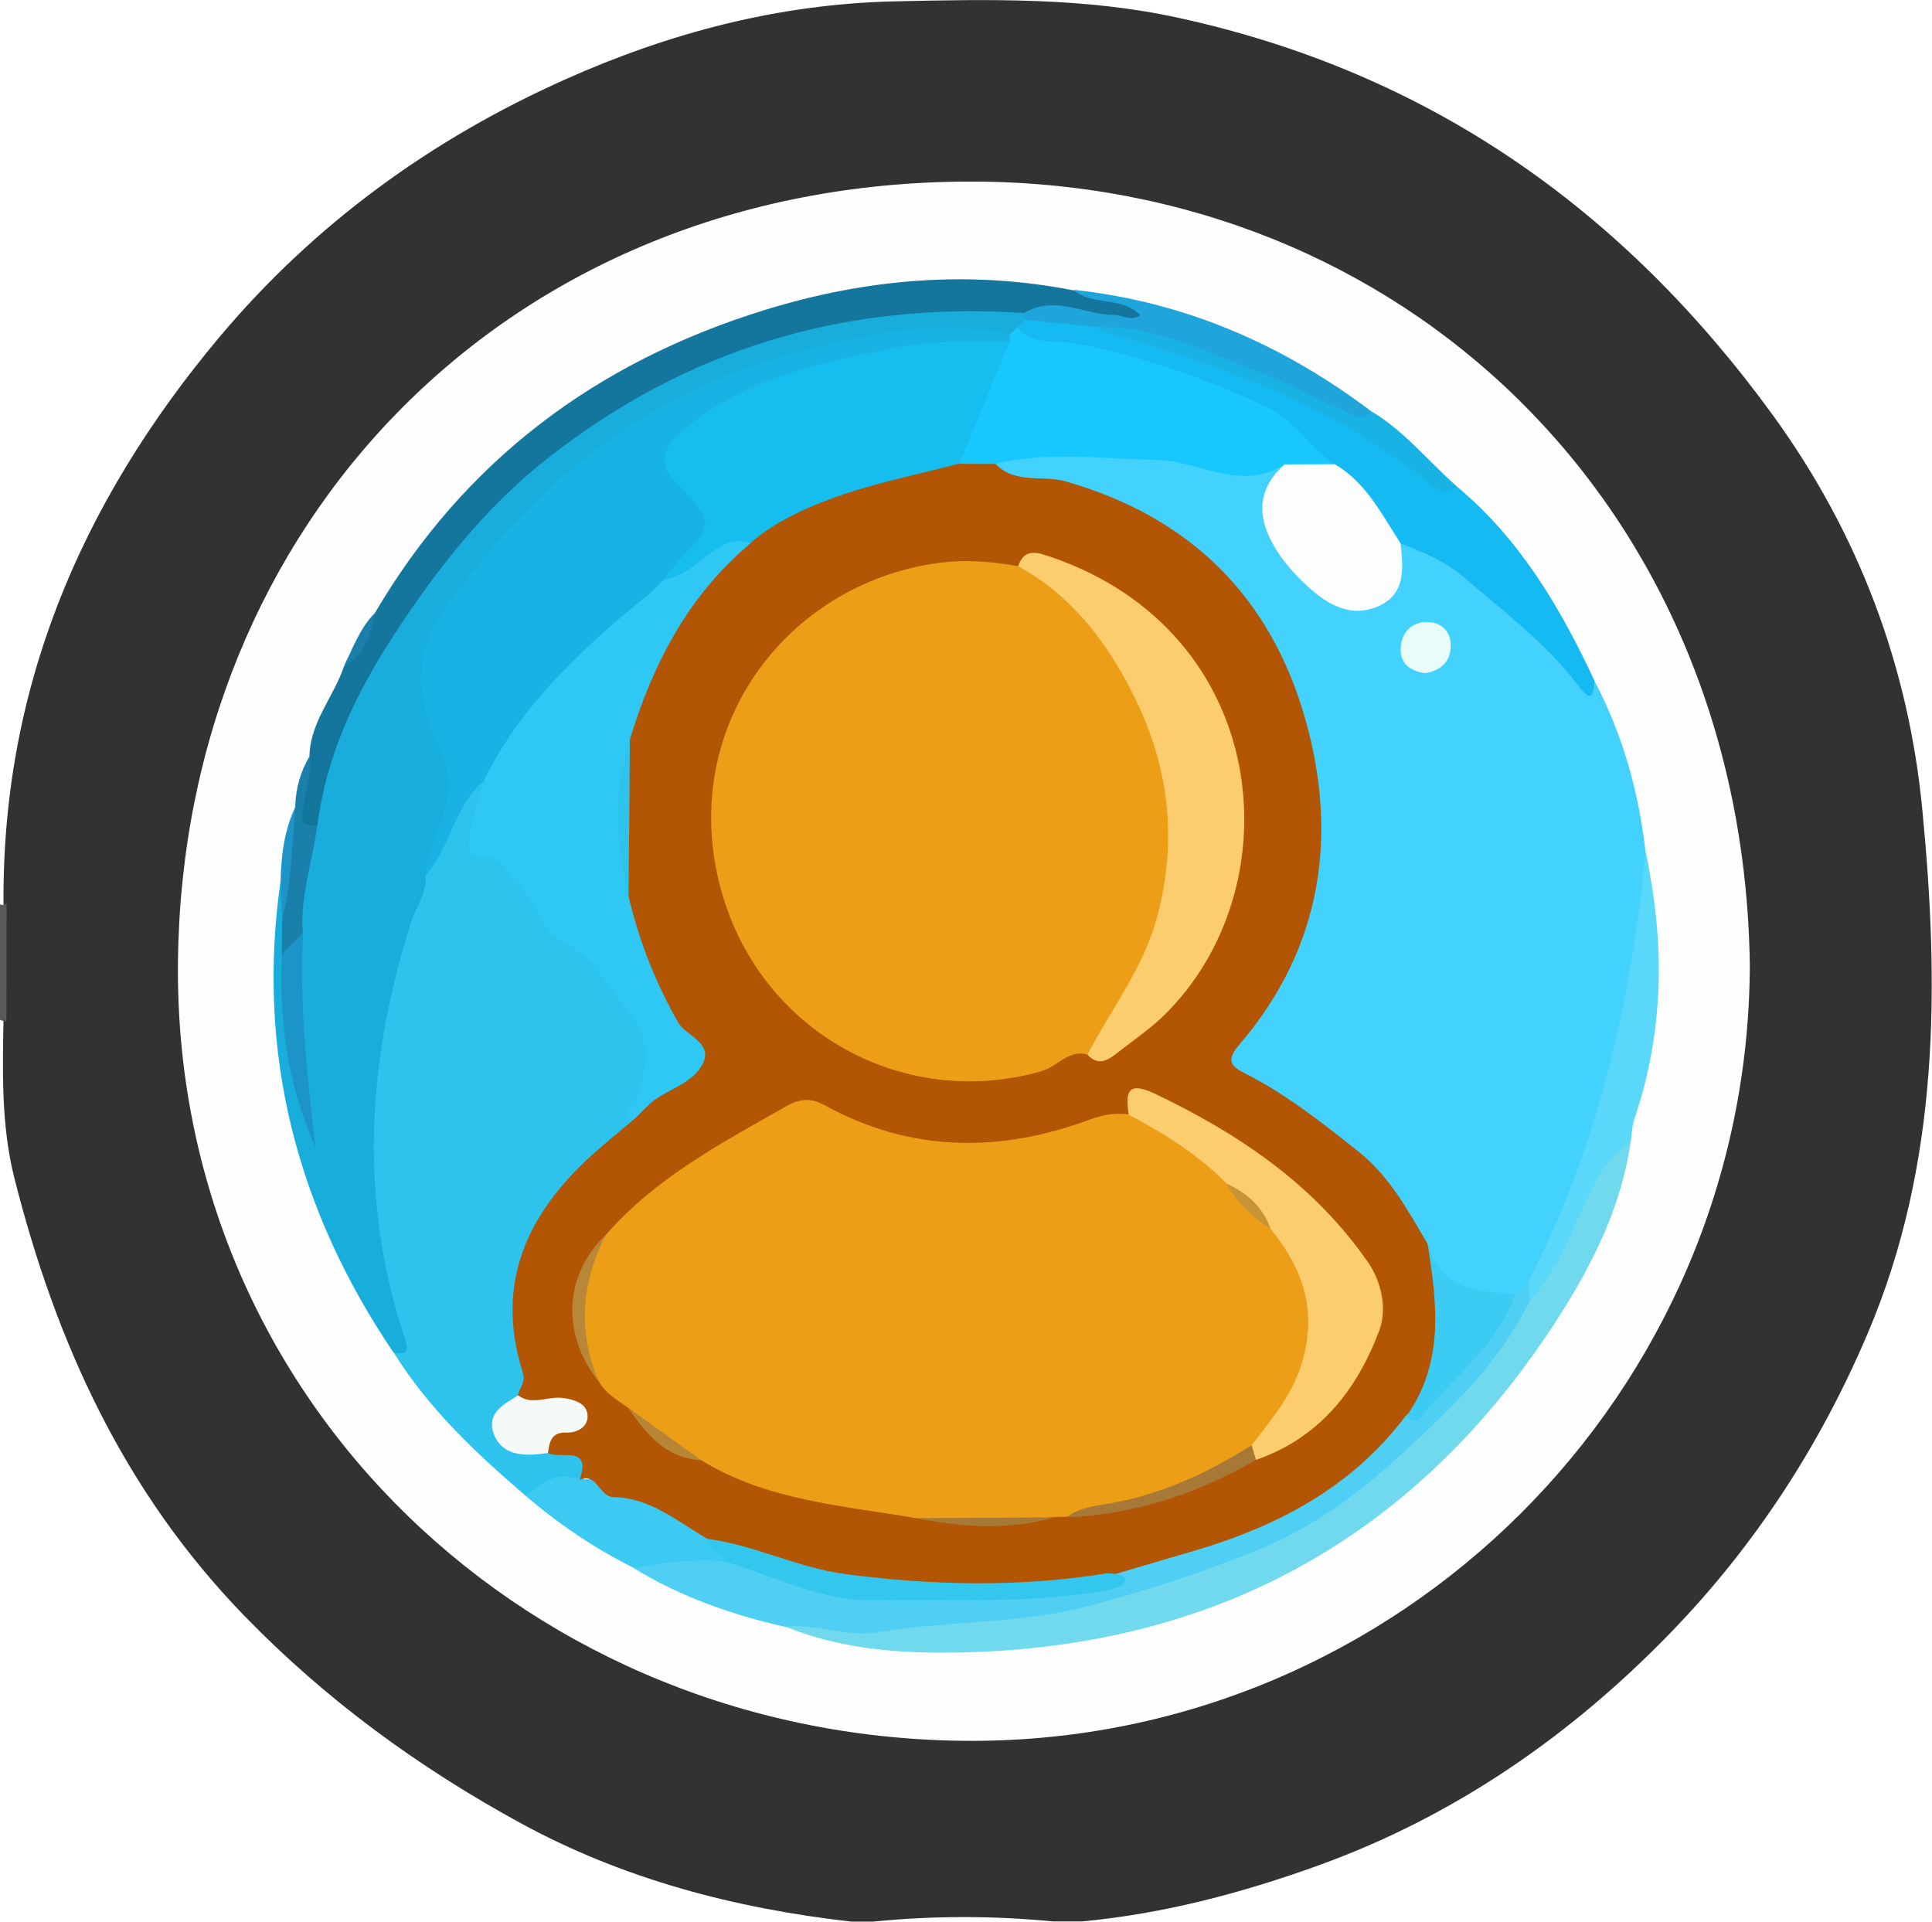
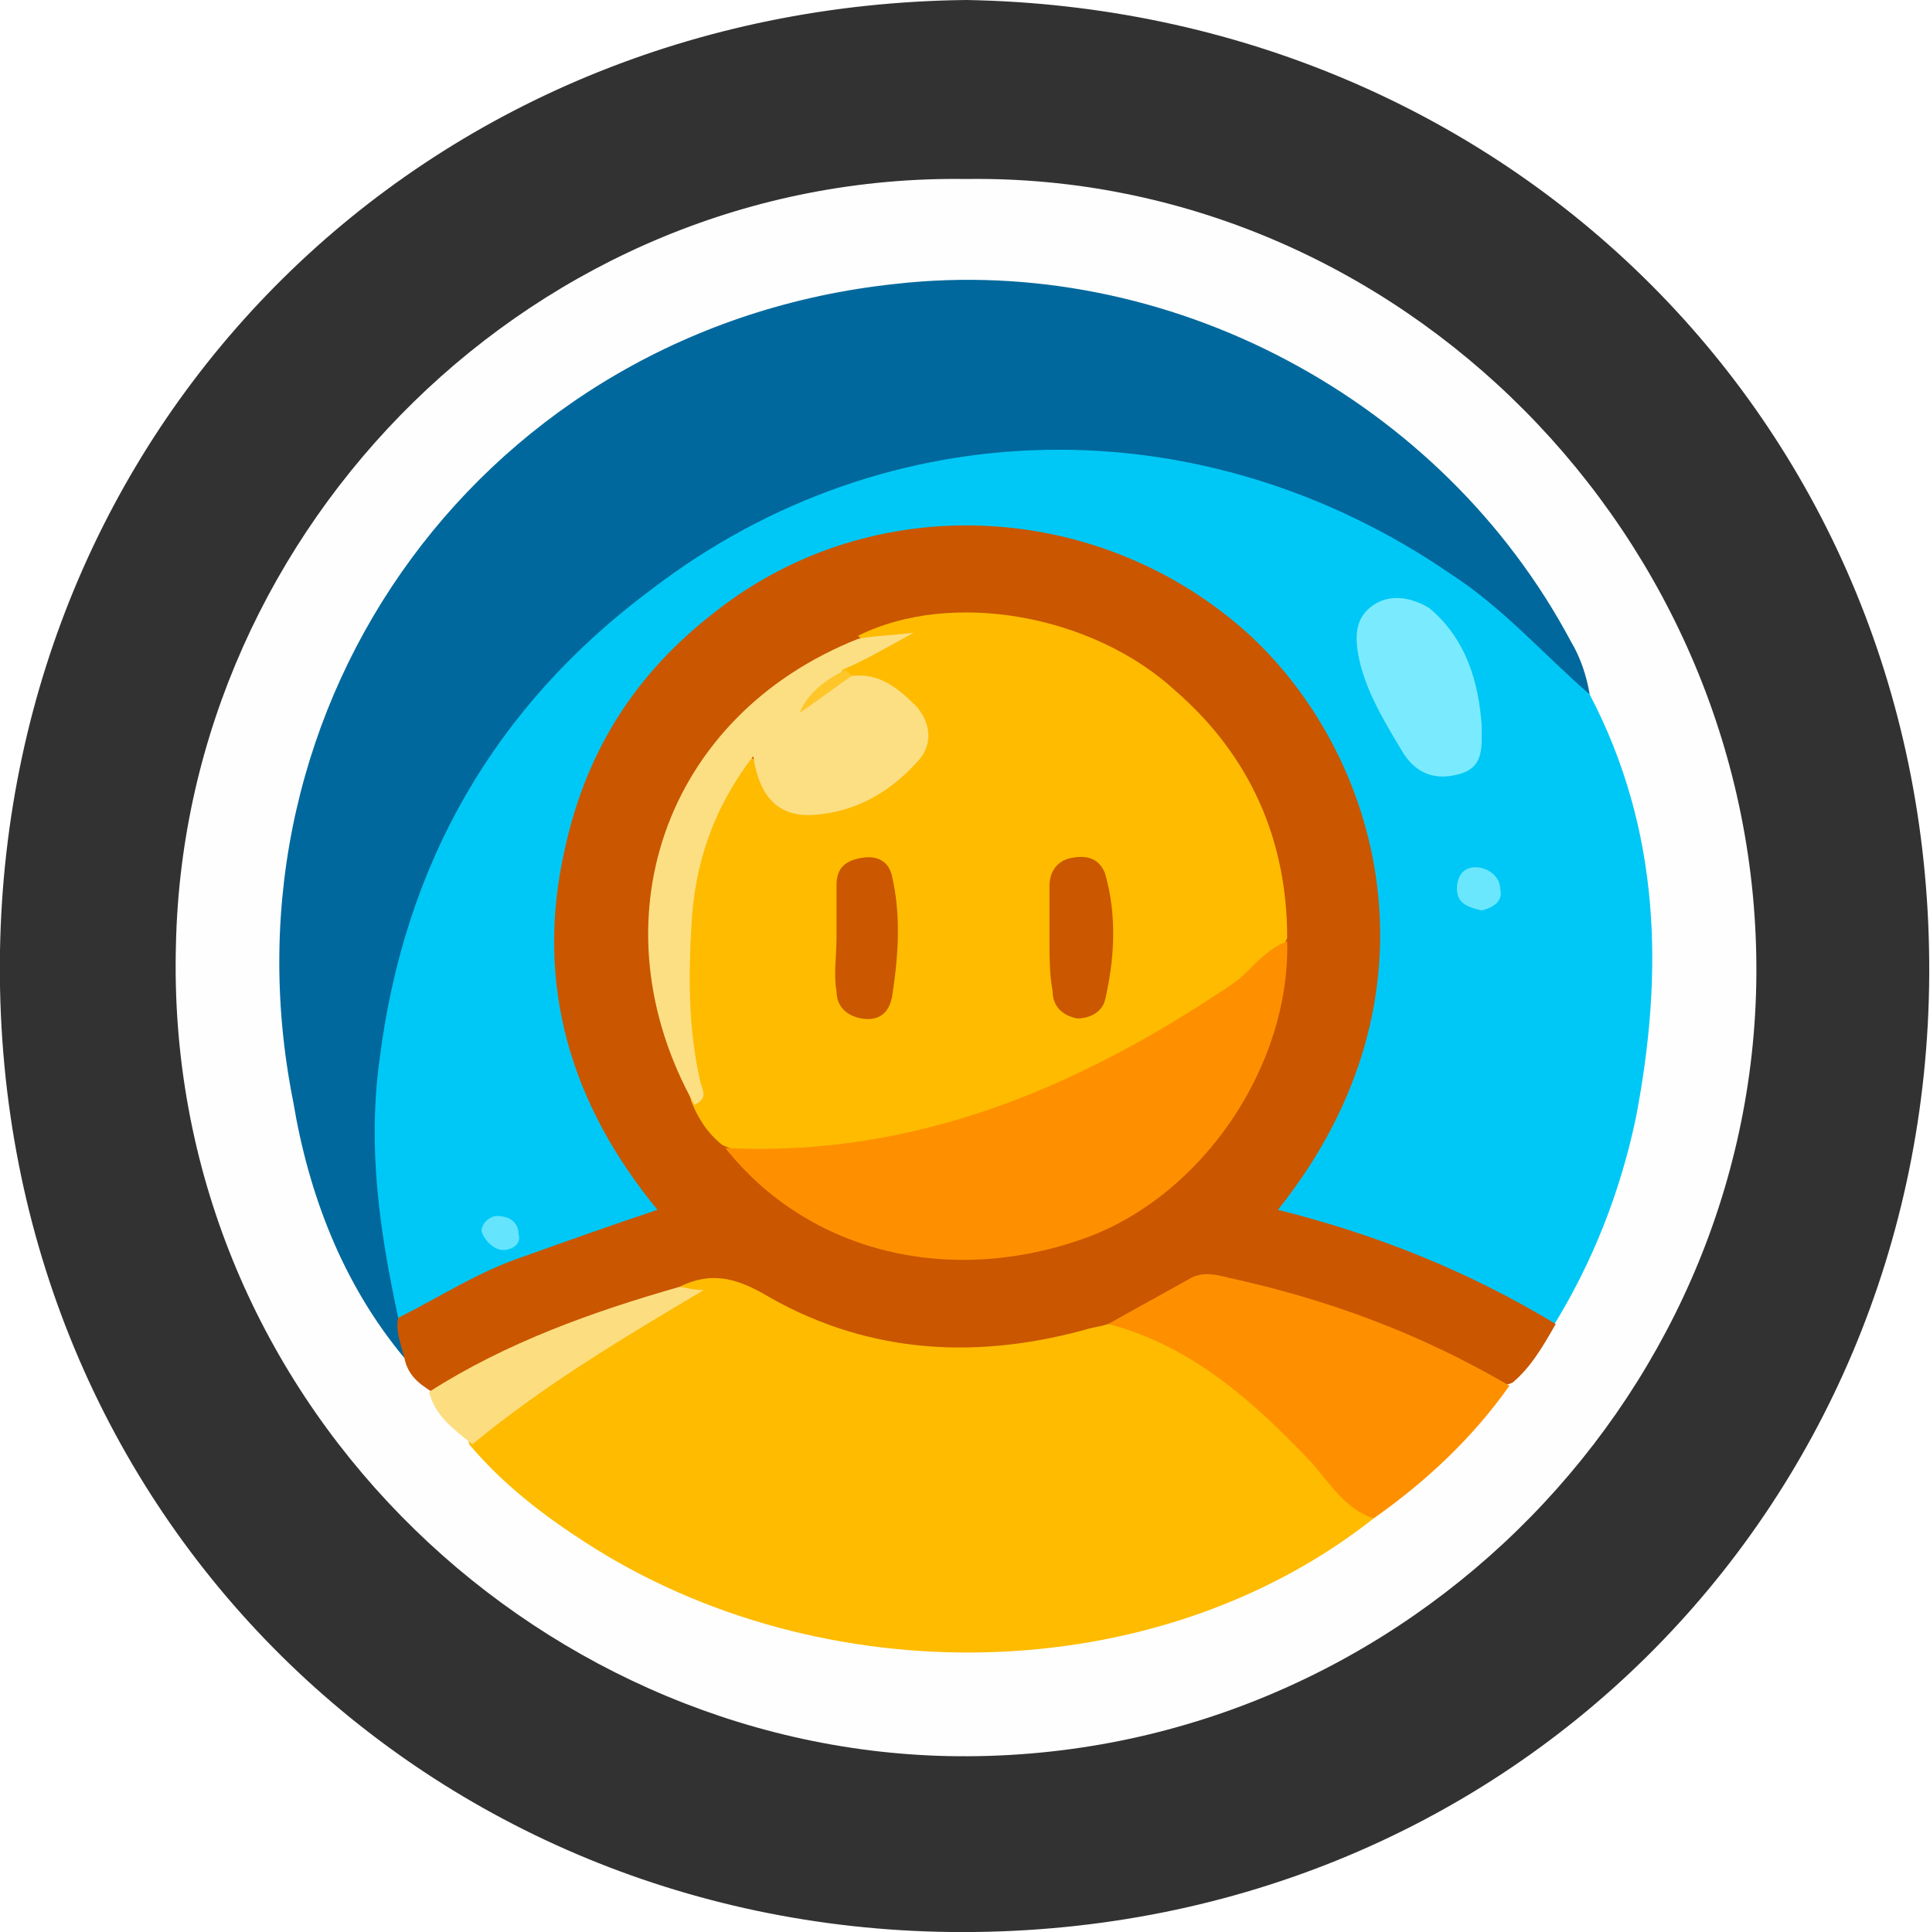
- <svg xmlns="http://www.w3.org/2000/svg" version="1.1" id="Camada_1" x="0px" y="0px" viewBox="0 0 96.4 95.88" style="enable-background:new 0 0 96.4 95.88;" xml:space="preserve">
+ <svg xmlns="http://www.w3.org/2000/svg" version="1.1" id="Camada_1" x="0px" y="0px" viewBox="0 0 62.5 62.6" style="enable-background:new 0 0 62.5 62.6;" xml:space="preserve">
  <style type="text/css">
	.st0{fill:#323232;}
- 	.st1{fill:#5A5A5A;}
- 	.st2{fill:#FEFEFE;}
- 	.st3{fill:#43D2FE;}
- 	.st4{fill:#2DC3EC;}
- 	.st5{fill:#19ADDB;}
- 	.st6{fill:#70D9EE;}
- 	.st7{fill:#15769D;}
- 	.st8{fill:#4ECFF3;}
- 	.st9{fill:#14BAF1;}
- 	.st10{fill:#5AD8FA;}
- 	.st11{fill:#3CCAF3;}
- 	.st12{fill:#1FA5DC;}
- 	.st13{fill:#18B3E4;}
- 	.st14{fill:#1A80AB;}
- 	.st15{fill:#1C95C6;}
- 	.st16{fill:#B25504;}
- 	.st17{fill:#18C7FD;}
- 	.st18{fill:#FCFEFE;}
- 	.st19{fill:#3CCBF3;}
- 	.st20{fill:#E8FCF9;}
- 	.st21{fill:#2FC7F4;}
- 	.st22{fill:#F5F9F7;}
- 	.st23{fill:#34C7EE;}
- 	.st24{fill:#EC9E16;}
- 	.st25{fill:#16BEF0;}
- 	.st26{fill:#FCCD6E;}
- 	.st27{fill:#FCCD6F;}
- 	.st28{fill:#A87836;}
- 	.st29{fill:#B88737;}
- 	.st30{fill:#B78536;}
- 	.st31{fill:#C89337;}
+ 	.st1{fill:#FEFEFE;}
+ 	.st2{fill:#00C8F6;}
+ 	.st3{fill:#00689D;}
+ 	.st4{fill:#CA5600;}
+ 	.st5{fill:#FEBB00;}
+ 	.st6{fill:#FE9000;}
+ 	.st7{fill:#FCDE80;}
+ 	.st8{fill:#7AEBFE;}
+ 	.st9{fill:#6BE7FD;}
+ 	.st10{fill:#64E5FD;}
+ 	.st11{fill:#FCDF83;}
+ 	.st12{fill:#CB5700;}
+ 	.st13{fill:#FEC628;}
</style>
  <g>
-     <path class="st0" d="M43.56,95.88c-0.36,0-0.72,0-1.08,0c-5.81-0.66-11.4-2.12-16.55-4.94c-5.06-2.77-9.66-6.12-13.73-10.31   c-6.02-6.2-9.41-13.65-11.48-21.84c-0.68-2.68-0.59-5.47-0.54-8.22c0-1.71,0-3.42,0-5.13c-0.17-10.94,3.81-20.31,10.75-28.6   c4.76-5.67,10.6-9.9,17.3-12.89c5.16-2.3,10.57-3.74,16.33-3.88c4.8-0.11,9.58-0.21,14.29,0.83C71.31,3.63,81,10.45,88.47,20.73   c4.29,5.91,6.75,12.53,7.44,19.6c0.86,8.83,0.88,17.73-2.71,26.18c-2.37,5.59-5.64,10.62-9.84,14.95   c-4.97,5.13-10.78,9.16-17.56,11.61c-3.82,1.38-7.74,2.42-11.81,2.8c-0.48,0-0.96,0-1.44,0C49.56,95.58,46.56,95.58,43.56,95.88z" />
-     <path class="st1" d="M0.32,50.95C0.2,50.96,0.1,50.94,0,50.88c0-1.92,0-3.84,0-5.76c0.12,0.06,0.23,0.04,0.33-0.04   C0.33,47.03,0.32,48.99,0.32,50.95z" />
-     <path class="st2" d="M87.31,48.13c-0.05,21.38-17.49,38.74-38.83,38.73C26.59,86.85,8.63,69.98,8.88,47.97   C9.12,26.12,25.33,9.11,48.33,9.06C69.9,9,86.98,25.15,87.31,48.13z" />
-     <path class="st3" d="M79.55,33.96c1.42,2.69,2.22,5.56,2.56,8.57c0.79,3.2-0.3,6.23-0.81,9.32c-0.72,4.34-2.45,8.32-4.54,12.16   c-0.35,0.36-0.7,0.74-1.17,0.96c-2.26,0.49-3.9-0.31-4.93-2.38c-1.61-3.8-4.89-5.94-8.15-8.09c-1.76-1.16-1.93-1.67-0.71-3.29   c6.81-9.02,3.4-23.9-10.39-26.96c-0.79-0.18-1.73-0.2-1.83-1.34c0.42-0.73,1.14-0.8,1.86-0.83c2.99-0.11,5.97-0.05,8.92,0.51   c1.12,0.21,2.23,0.31,3.36,0.3c0.83,0.36,0.43,0.96,0.29,1.5c-0.5,1.97,1.24,4.76,3.25,5.15c0.92,0.18,1.67,0,1.85-1.1   c0.08-0.47,0.19-0.93,0.51-1.31c1.31-0.67,2.32,0.11,3.24,0.8c2.09,1.56,4.18,3.15,5.74,5.3C78.86,33.55,79.06,33.95,79.55,33.96z" />
-     <path class="st4" d="M26.25,74.65c-2.49-2.13-4.86-4.36-6.61-7.17c-0.26-1.94-1.2-3.68-1.4-5.68c-0.65-6.24-0.09-12.27,2.38-18.07   c0.74-1.13,1.3-2.37,1.94-3.55c0.33-0.6,0.58-1.33,1.49-1.28c0.15,0.1,0.35,0.24,0.32,0.4c-0.55,3.68,2.71,5.11,4.52,7.28   c1.22,1.46,2.52,2.85,3.52,4.48c0.61,1,0.58,2.07,0.15,3.12c-0.27,0.67-0.52,1.34-0.68,2.04c-1,1.49-2.55,2.45-3.63,3.9   c-1.69,2.24-2.39,4.61-1.75,7.36c0.18,0.76,0.33,1.52-0.12,2.25c-1.24,1.81-1.24,1.81,1.11,2.26c2.04,0.2,2.17,0.38,1.55,2.03   C28.15,74.38,27.33,75.09,26.25,74.65z" />
-     <path class="st5" d="M21.24,43.68c0.06,0.88-0.49,1.58-0.74,2.37c-2.18,6.87-2.61,13.77-0.31,20.7c0.23,0.69,0.14,0.87-0.56,0.73   c-4.82-7.14-6.86-14.94-5.63-23.53c0.67,0.43,0.53,1.13,0.57,1.76c0.01,0.61,0,1.22,0,1.82c-0.06,2.56,0.03,5.11,0.57,7.15   c-0.66-2.37-0.6-5.26-0.57-8.16c-0.13-1.8,0.37-3.51,0.68-5.25c0.38-3.25,1.64-6.11,3.3-8.95c1.87-3.19,3.96-6.15,6.69-8.59   c6.91-6.2,15.02-9.22,24.33-8.84c0.48,0.02,0.95,0.1,1.37,0.37c0.17,0.12,0.27,0.28,0.33,0.48c0.03,0.32-0.08,0.59-0.28,0.83   c-0.2,0.22-0.45,0.38-0.74,0.46c-12.1-0.72-21.11,4.49-27.79,14.33c-1.32,1.94-0.63,3.8,0.08,5.45c0.69,1.61,0.47,2.86-0.2,4.23   C21.94,41.91,21.63,42.81,21.24,43.68z" />
-     <path class="st6" d="M81.36,57.01c-0.46,3.15-1.84,5.95-3.5,8.57c-7.15,11.24-17.48,16.84-30.77,16.88   c-2.67,0.01-5.37-0.27-7.91-1.3c0.49-0.74,1.23-0.64,1.94-0.57c3.59,0.35,7.17-0.14,10.7-0.5c2.36-0.24,4.74-1.02,7.02-1.88   c2.21-0.84,4.47-1.56,6.49-2.88c4.25-2.78,7.85-6.19,10.56-10.5c1.61-1.8,2.31-4.09,3.32-6.21C79.64,57.71,80.02,56.71,81.36,57.01   z" />
-     <path class="st7" d="M51.12,15.62c-8.86-0.6-16.84,1.76-23.81,7.26c-3.13,2.46-5.56,5.57-7.73,8.92c-1.88,2.9-3.3,5.93-3.74,9.37   c-0.77,0.75-0.98,0.31-0.98-0.47c0.01-1.01,0.43-1.95,0.58-2.94c0.02-1.72,1.22-3,1.73-4.53c0.77-0.71,1.01-1.73,1.51-2.6   c4.47-7.64,11.08-12.57,19.47-15.16c5.04-1.56,10.19-2.01,15.42-0.98c0.86,0.42,1.85,0.21,2.74,0.56c0.47,0.19,1.04,0.26,0.92,0.83   c-0.1,0.52-0.69,0.63-1.19,0.54C54.41,16.1,52.77,15.83,51.12,15.62z" />
-     <path class="st8" d="M76.32,64.92c-1.62,3.29-4.25,5.7-6.91,8.1c-1.97,1.77-4.16,3.29-6.57,4.28c-2.73,1.12-5.56,2.04-8.44,2.81   c-3.5,0.94-7.09,0.74-10.6,1.33c-1.58,0.26-3.07-0.46-4.63-0.27c-2.65-0.6-5.19-1.49-7.52-2.91c1.11-1.61,2.71-0.98,4.18-0.91   c2.33,0.44,4.53,1.35,6.87,1.8c0.75,0.14,1.51,0.49,2.25,0.33c2.62-0.55,5.25-0.24,7.88-0.32c0.97-0.03,1.93-0.06,2.64-0.87   c1.38-1.17,3.17-1.34,4.79-1.84c3.32-1.04,6.24-2.63,8.58-5.21c0.28-0.31,0.6-0.58,0.97-0.78c1.82-0.83,2.73-2.57,3.94-3.98   c0.58-0.68,1.12-1.36,1.85-1.89c0.24-0.24,0.48-0.48,0.72-0.72C76.61,64.2,76.56,64.56,76.32,64.92z" />
-     <path class="st9" d="M50.76,16.33c0.12-0.12,0.24-0.24,0.36-0.36c1.12-0.88,2.24,0.07,3.36,0c4.9,1.09,9.59,2.73,13.89,5.37   c0.96,0.59,1.76,1.39,2.68,2.04c0.51,0.36,0.88,1.02,1.66,0.91c3.14,2.62,5.15,6.04,6.85,9.68c-0.06,0.76-0.16,1.1-0.8,0.25   c-1.6-2.12-3.73-3.7-5.72-5.42c-0.91-0.79-2.03-1.25-3.15-1.68c-1.05-0.11-1.34-1.07-1.9-1.72c-0.58-0.68-1.23-1.28-1.93-1.82   c-3.62-3.71-8.34-4.91-13.2-5.8C51.96,17.59,50.85,17.69,50.76,16.33z" />
-     <path class="st10" d="M76.32,64.92c0-0.36-0.01-0.72-0.01-1.08c3.45-6.69,5.08-13.88,5.8-21.31c0.97,4.47,0.93,8.9-0.55,13.27   c-0.13,0.38-0.14,0.81-0.2,1.21c-1.1,0.63-1.62,1.65-2.15,2.77C78.37,61.55,77.69,63.43,76.32,64.92z" />
-     <path class="st11" d="M36,77.88c-1.46-0.08-2.91,0.06-4.34,0.37c-1.96-0.97-3.75-2.18-5.41-3.6c0.78-0.66,1.56-1.3,2.68-0.82   c2.62-0.3,4.64,1.01,6.6,2.49C35.78,76.81,36.49,77.16,36,77.88z" />
-     <path class="st12" d="M54.72,16.32c-1.2-0.12-2.4-0.24-3.6-0.36c0-0.12,0-0.23,0-0.35c1.52-0.91,3,0.11,4.5,0.11   c0.39,0,0.77,0.33,1.28,0.01c-0.94-0.98-2.42-0.44-3.34-1.27c5.54,0.59,10.45,2.73,14.87,6.07c-0.11,1.04-0.73,0.64-1.21,0.39   c-3.08-1.61-6.29-2.85-9.59-3.92C56.67,16.68,55.67,16.64,54.72,16.32z" />
-     <path class="st13" d="M54.72,16.32c2.91-0.1,5.43,1.25,8.04,2.24c1.51,0.57,2.94,1.33,4.41,2c0.42,0.19,0.86,0.53,1.27-0.03   c1.65,0.99,2.84,2.5,4.26,3.75c-0.55,0.5-1,0.16-1.42-0.18c-4.78-3.92-10.46-5.89-16.27-7.57C54.9,16.5,54.81,16.39,54.72,16.32z" />
-     <path class="st14" d="M15.44,37.74c0.15,0.78-0.2,1.51-0.26,2.27c-0.03,0.44-0.51,1.32,0.65,1.15c-0.22,1.8-0.87,3.55-0.72,5.4   c-0.36,0.34-0.08,1.32-1.05,1.05c0.01-0.59,0.01-1.17,0.02-1.76c0.22-1.86,0.1-3.75,0.65-5.57C14.75,39.37,14.98,38.52,15.44,37.74   z" />
-     <path class="st15" d="M14.73,40.28c-0.15,1.86-0.19,3.74-0.65,5.57c-0.03-0.63-0.05-1.26-0.08-1.89   C14.03,42.68,14.18,41.44,14.73,40.28z" />
-     <path class="st14" d="M18.68,30.61c-0.19,1.05-0.45,2.06-1.51,2.6C17.62,32.31,17.96,31.35,18.68,30.61z" />
-     <path class="st16" d="M35.29,76.78c-1.48-0.86-2.83-2.04-4.65-2.08c-0.78-0.01-0.82-1.24-1.71-0.87c0.59-1.79-0.99-0.98-1.6-1.34   c-0.6-0.84,0.33-1.22,0.57-1.85c-0.55-0.61-1.86,0.26-2.06-1.02c0.09-0.38,0.4-0.66,0.24-1.16c-1.42-4.49,0.27-7.99,3.58-10.94   c0.62-0.55,1.26-1.07,1.9-1.61c0.21-0.92,0.77-1.65,1.51-2.12c1.06-0.66,0.92-1.29,0.33-2.18c-1.46-2.22-2.56-4.59-2.63-7.32   c0.01-2.35-0.02-4.69,0.01-7.04c0.76-4.33,3.03-7.78,6.24-10.68c0.96-1.31,2.54-1.53,3.87-2.16c2.23-1.05,4.61-1.67,7.1-1.8   c0.62-0.01,1.26-0.11,1.67,0.52c0.96,1.04,2.36,0.56,3.52,0.89c6.23,1.78,10.23,5.79,11.95,11.86c1.66,5.86,0.81,11.46-3.29,16.24   c-0.66,0.77-0.46,1.06,0.27,1.43c2.08,1.05,3.89,2.49,5.7,3.93c1.53,1.22,2.43,2.91,3.4,4.54c0.28,0.82,0.51,1.65,0.87,2.46   c0.86,1.92-0.1,4.79-1.93,6.15c-2.72,3.63-6.5,5.57-10.74,6.8c-1.25,0.36-2.49,0.73-3.73,1.1c-0.67,0.57-1.46,0.76-2.31,0.76   c-2.98,0.03-5.99,0.27-8.94,0.09C41.29,79.22,38.14,78.37,35.29,76.78z" />
-     <path class="st17" d="M49.68,23.15c-0.6,0-1.2,0-1.8-0.01c-0.26-0.16-0.6-0.37-0.43-0.68c0.95-1.76,1.06-3.93,2.6-5.41   c0.12-0.13,0.23-0.25,0.35-0.37c0.12-0.12,0.24-0.23,0.36-0.35c0.82,0.96,2,0.62,3.02,0.82c3.3,0.65,6.43,1.74,9.48,3.19   c1.44,0.68,2.1,2.04,3.34,2.82c-0.83,0.83-1.66,0.85-2.5,0.01c-2.19,1.41-4.28-0.2-6.44-0.23C54.99,22.92,52.33,22.48,49.68,23.15z   " />
-     <path class="st18" d="M64.1,23.17c0.83,0,1.67-0.01,2.5-0.01c1.57,0.92,2.34,2.5,3.28,3.94c0.13,1.22,0.28,2.52-1.07,3.13   c-1.37,0.63-2.55-0.04-3.57-0.98c-0.75-0.69-1.41-1.44-1.87-2.38C62.67,25.43,62.92,24.22,64.1,23.17z" />
-     <path class="st19" d="M70.18,70.66c1.89-2.68,1.53-5.64,1.05-8.6c0.63,2.27,2.5,2.39,4.37,2.51c-0.9,2.63-3.17,4.2-4.81,6.26   C70.65,71,70.35,70.84,70.18,70.66z" />
-     <path class="st20" d="M71.1,33.59c-0.76-0.11-1.26-0.51-1.21-1.27c0.05-0.8,0.57-1.32,1.4-1.28c0.66,0.03,1.1,0.5,1.1,1.16   C72.38,33.02,71.89,33.47,71.1,33.59z" />
-     <path class="st13" d="M50.4,16.68c0,0.12,0,0.24,0,0.36c-0.59,0.62-1.35,0.69-2.14,0.72c-3.73,0.13-7.31,0.94-10.76,2.38   c-0.72,0.3-1.38,0.7-1.99,1.17c-1.72,1.34-1.75,1.49-0.27,3.14c0.92,1.02,1.04,1.94-0.03,2.93c-0.57,0.52-1.09,1.1-1.5,1.77   c-2.3,2.37-5.02,4.32-7.05,6.99c-0.77,1.01-1.22,2.35-2.56,2.86c-1.47,1.25-1.61,3.31-2.87,4.69c0.02-0.92,0.46-1.72,0.73-2.57   c0.4-1.25,0.68-2.27-0.04-3.8c-0.99-2.1-1.51-4.49,0.31-7c4.4-6.07,9.75-10.57,17.09-12.6C42.99,16.69,46.6,15.86,50.4,16.68z" />
-     <path class="st21" d="M24.12,38.99c1.89-3.87,4.99-6.68,8.25-9.34c0.27-0.22,0.5-0.49,0.76-0.73c0.87-0.53,1.55-1.29,2.37-1.89   c0.65-0.47,1.34-0.89,1.96,0.07c-3.09,2.58-4.87,5.98-6.02,9.76c-0.54,2.63-0.39,5.26-0.07,7.9c0.53,2.2,1.33,4.27,2.47,6.26   c0.41,0.7,1.84,1.02,1.17,2.16c-0.44,0.75-1.36,1.09-2.11,1.54c-0.5,0.3-0.89,0.79-1.33,1.19c-0.77-0.48,0.03-0.79,0.16-1.12   c0.57-1.45,0.84-2.77-0.3-4.17c-1.08-1.33-1.81-2.9-3.48-3.73c-1.09-0.55-1.21-2.03-2.16-2.81c-0.59-0.49-0.74-1.49-1.9-1.35   c-0.63,0.08-0.52-0.72-0.44-1.14C23.6,40.71,23.88,39.85,24.12,38.99z" />
-     <path class="st22" d="M25.85,69.62c0.71,0.53,1.48,0.03,2.22,0.13c0.58,0.08,1.16,0.25,1.24,0.8c0.09,0.6-0.47,0.95-1.05,0.93   c-0.77-0.03-0.84,0.48-0.92,1.02c-0.17,0.02-0.35,0.04-0.53,0.06c-0.94,0.09-1.85-0.07-2.19-1.06   C24.28,70.47,25.16,70.07,25.85,69.62z" />
-     <path class="st15" d="M14.07,47.6c0.35-0.35,0.7-0.7,1.05-1.05c-0.19,3.58,0.21,7.13,0.62,10.69   C14.36,54.17,13.91,50.94,14.07,47.6z" />
-     <path class="st23" d="M35.29,76.78c2.37,0.31,4.52,1.45,6.9,1.76c4.34,0.57,8.66,0.66,12.99-0.03c0.17-0.03,0.35,0.02,0.53,0.03   c0.21,0.07,0.56,0.14,0.41,0.4c-0.12,0.2-0.48,0.32-0.75,0.37c-3.93,0.74-7.94,0.48-11.89,0.54c-2.48,0.04-4.98-1.27-7.47-1.98   C36.11,77.29,35.16,77.38,35.29,76.78z" />
-     <path class="st24" d="M45.71,75.75c-3.66-0.63-7.43-0.87-10.72-2.89c-1.52-0.46-2.56-1.58-3.66-2.63c-0.53-0.37-1.1-0.69-1.44-1.28   c-1.44-2.53-1.37-4.99,0.36-7.36c2.49-2.85,5.78-4.57,8.99-6.4c0.6-0.34,1.19-0.44,1.86-0.07c4.3,2.38,8.75,2.42,13.28,0.74   c0.63-0.23,1.26-0.35,1.93-0.26c2.44-0.09,3.82,1.65,5.35,3.12c0.55,0.98,1.37,1.7,2.31,2.29c3.68,3.92,1.69,9.65-1.43,11.44   c-2.82,1.91-6.07,2.6-9.33,3.23c-0.2,0-0.4,0.01-0.59,0.01C50.32,75.98,48.01,76.01,45.71,75.75z" />
-     <path class="st24" d="M54.26,52.62c-0.94-0.27-1.49,0.59-2.27,0.82c-7.1,2.05-14.53-2.19-16.19-9.76   c-1.68-7.69,3.54-14.42,10.74-15.55c1.45-0.23,2.85-0.14,4.26,0.12c0.93-0.28,1.64,0.22,2.26,0.76c6.35,5.62,8.16,14.92,2.91,22.12   C55.52,51.74,55.13,52.47,54.26,52.62z" />
-     <path class="st25" d="M37.45,27.1c-0.99-0.36-1.68,0.27-2.36,0.78c-0.61,0.46-1.19,0.93-1.98,1.04c0.22-0.28,0.42-0.58,0.66-0.84   c1.9-2.01,1.89-1.99,0.05-3.91c-0.82-0.85-0.97-1.59,0.09-2.54c3.05-2.71,6.81-3.48,10.61-4.25c1.95-0.39,3.91-0.34,5.87-0.35   c-0.84,2.03-1.68,4.07-2.52,6.1c-3.07,0.8-6.22,1.34-9.04,2.97C38.32,26.4,37.87,26.71,37.45,27.1z" />
-     <path class="st26" d="M54.26,52.62c1.2-2.31,2.82-4.33,3.51-7c1.2-4.64,0.24-8.75-2.16-12.64c-1.2-1.94-2.76-3.61-4.81-4.73   c0.32-0.97,1.06-0.65,1.64-0.46c11.04,3.78,12.16,16.53,5.61,22.9c-0.72,0.7-1.58,1.27-2.37,1.9   C55.21,52.96,54.74,53.16,54.26,52.62z" />
-     <path class="st27" d="M62.45,72.11c0.97-1.26,1.99-2.44,2.49-4.04c0.81-2.6,0.1-4.75-1.53-6.74c-0.63-0.85-1.43-1.54-2.19-2.26   c-1.42-1.45-3.12-2.51-4.9-3.45c-0.17-1.07-0.09-1.71,1.28-1.06c4.2,2,7.97,4.54,10.65,8.41c0.67,0.96,0.98,2.32,0.57,3.42   c-1.12,2.98-2.99,5.35-6.14,6.45C62.41,72.64,61.95,72.52,62.45,72.11z" />
-     <path class="st28" d="M62.45,72.11c0.07,0.24,0.15,0.48,0.22,0.73c-2.93,1.69-6.05,2.73-9.45,2.87c0.64-0.5,1.42-0.57,2.18-0.7   C57.96,74.56,60.27,73.49,62.45,72.11z" />
-     <path class="st29" d="M30.24,61.59c-1.24,2.4-1.43,4.85-0.36,7.36C27.99,66.56,28.13,63.63,30.24,61.59z" />
-     <path class="st4" d="M31.36,44.77c-0.6-2.64-0.78-5.27,0.07-7.9C31.41,39.5,31.39,42.13,31.36,44.77z" />
-     <path class="st28" d="M45.71,75.75c2.3-0.01,4.61-0.03,6.91-0.04C50.32,76.36,48.02,76.21,45.71,75.75z" />
-     <path class="st30" d="M31.33,70.23c1.22,0.88,2.44,1.75,3.66,2.63C33.21,72.76,32.24,71.54,31.33,70.23z" />
-     <path class="st31" d="M61.21,59.06c1.03,0.47,1.81,1.17,2.19,2.26C62.5,60.73,61.72,60.02,61.21,59.06z" />
+     <path class="st0" d="M31.3,0c17.5,0.3,31.3,13.8,31.2,31.6c-0.1,17.4-13.8,31.2-31.7,31C13.6,62.4-0.3,48.8,0,30.8   C0.3,13.6,13.7,0.2,31.3,0z" />
+     <path class="st1" d="M31.3,5.8c14-0.2,25.7,11.6,25.6,25.8c-0.1,13.9-11.8,25.6-26.2,25.3c-13.5-0.3-25.4-11.7-25-26.3   C6,17,17.4,5.6,31.3,5.8z" />
+     <path class="st2" d="M51.5,22.5c2.3,4.4,2.4,9,1.5,13.7c-0.5,2.4-1.4,4.7-2.7,6.8c-0.5,0.2-0.9-0.2-1.3-0.4c-2-1.2-4.2-2-6.4-2.6   c-1.6-0.5-1.6-0.6-0.7-2c3.8-5.5,3.1-12.6-1.7-17.2c-7-6.6-18.9-3.3-21.4,6.1c-1.1,4-0.4,7.6,1.9,11c0.1,0.2,0.2,0.3,0.3,0.5   c0.6,0.9,0.5,1.2-0.6,1.5c-1.5,0.5-3,0.9-4.4,1.6c-0.6,0.3-1.1,0.6-1.7,0.9c-0.4,0.2-0.9,0.6-1.5,0.4c-0.9-2.4-1.1-4.8-0.9-7.3   c0.3-4,1.5-7.8,3.9-11.2c3.7-5.3,8.7-8.6,15-9.6c7.5-1.2,14,1.1,19.4,6.3C50.8,21.4,51.1,22,51.5,22.5z" />
+     <path class="st3" d="M51.5,22.5c-1.5-1.3-2.8-2.8-4.5-3.9c-8-5.5-18.2-5.4-25.9,0.5c-5.1,3.8-8,8.9-8.8,15.2   c-0.4,2.9,0,5.6,0.6,8.4c0.3,0.4,0.4,0.9,0.2,1.3c-2-2.4-3.1-5.3-3.6-8.3C6.9,22.7,15.8,10.6,29,9.2c8.8-1,17.7,3.7,21.9,11.6   C51.2,21.3,51.4,21.9,51.5,22.5z" />
+     <path class="st4" d="M13.1,44c-0.1-0.4-0.3-0.9-0.2-1.3c1.4-0.7,2.6-1.5,4.1-2c1.4-0.5,2.8-1,4.3-1.5c-2.8-3.4-4-7.3-3-11.7   c0.7-3.2,2.3-5.7,4.9-7.7c5.1-4,12.4-3.6,17.2,0.7c4.3,3.9,6.6,11.7,1,18.7c3.2,0.8,6.2,2,9,3.7c-0.4,0.7-0.8,1.4-1.4,1.9   c-0.4,0.2-0.8-0.1-1.1-0.3c-2.3-1.3-4.7-2.2-7.2-2.8c-1-0.2-1.8-0.2-2.7,0.4c-0.6,0.4-1.3,0.7-1.9,1c-4,1.4-7.9,1-11.5-1.1   c-0.7-0.4-1.4-0.4-2.2-0.1c-2.4,0.8-5,1.4-7.2,2.8c-0.4,0.2-0.7,0.5-1.2,0.4C13.5,44.8,13.2,44.5,13.1,44z" />
+     <path class="st5" d="M22,41.7c1-0.5,1.8-0.3,2.7,0.2c3.2,1.9,6.7,2.2,10.4,1.2c0.3-0.1,0.5-0.1,0.8-0.2c1.6,0,2.9,0.8,4,1.8   c1.7,1.4,3.2,2.9,4.6,4.5c-7.1,5.6-17.9,5.7-25.5,0.8c-1.4-0.9-2.7-1.9-3.8-3.2c-0.1-0.4,0.2-0.6,0.4-0.8c2.2-1.4,4.2-3.1,6.6-4   c0.1,0,0.1,0,0.2,0C22.3,41.9,22.1,41.9,22,41.7z" />
+     <path class="st6" d="M44.5,49.2c-0.9-0.3-1.4-1.1-2-1.8c-1.9-2-3.9-3.8-6.6-4.5c0.9-0.5,1.8-1,2.7-1.5c0.4-0.2,0.8-0.1,1.2,0   c3.2,0.7,6.2,1.8,9.1,3.5C47.7,46.6,46.2,48,44.5,49.2z" />
+     <path class="st7" d="M22,41.7c0.2,0,0.4,0.1,0.8,0.1c-2.7,1.6-5.2,3.1-7.5,5c-0.6-0.5-1.2-0.9-1.4-1.7C16.4,43.5,19.2,42.5,22,41.7   z" />
+     <path class="st8" d="M48,23.5c0,0.7,0.1,1.4-0.8,1.6c-0.8,0.2-1.4-0.1-1.8-0.8c-0.6-1-1.2-2-1.4-3.1c-0.1-0.6-0.1-1.2,0.5-1.6   c0.6-0.4,1.3-0.2,1.8,0.1C47.5,20.7,47.9,22.1,48,23.5z" />
+     <path class="st9" d="M48,29.5c-0.4-0.1-0.8-0.2-0.8-0.7c0-0.4,0.2-0.7,0.6-0.7c0.4,0,0.8,0.3,0.8,0.7C48.7,29.2,48.4,29.4,48,29.5z   " />
+     <path class="st10" d="M15.6,39.9c0-0.3,0.3-0.5,0.5-0.5c0.4,0,0.7,0.2,0.7,0.6c0.1,0.3-0.2,0.5-0.5,0.5   C16,40.5,15.7,40.2,15.6,39.9z" />
+     <path class="st5" d="M27.8,20.6c3-1.5,7.6-0.7,10.3,1.8c2.4,2.1,3.6,4.8,3.6,8c-0.3,0.7-0.9,1.1-1.5,1.5c-3.8,2.8-8.1,4.7-12.9,5.4   c-1.3,0.2-2.6,0.4-3.9-0.2c-0.5-0.4-0.8-0.9-1-1.4c-0.5-1.8-0.6-3.7-0.5-5.6c0.1-1.7,0.6-3.4,1.4-4.9c0.6-1,0.9-1,1.5-0.1   c0.5,0.7,1.1,0.9,2,0.8c0.3-0.1,0.6-0.2,0.9-0.3c0.8-0.4,1.8-0.9,1.7-1.9c0-1.1-1-1.4-1.9-1.7c-0.2-0.1-0.3-0.2-0.4-0.4   c0.3-0.9,1.3-0.7,1.8-1.2C28.6,20.7,28.2,21.1,27.8,20.6z" />
+     <path class="st6" d="M23.5,37.2c6.2,0.3,11.5-2,16.4-5.3c0.6-0.4,1-1.1,1.8-1.4c0.1,4-2.7,8.2-6.5,9.6   C30.8,41.7,26.2,40.6,23.5,37.2z" />
+     <path class="st11" d="M27.6,21.9c0.9-0.1,1.5,0.4,2.1,1c0.5,0.6,0.5,1.3,0,1.8c-0.9,1-2,1.6-3.3,1.7c-1.2,0.1-1.8-0.6-2-1.9   c-1.3,1.7-1.9,3.5-2,5.5c-0.1,1.7-0.1,3.4,0.3,5.1c0.1,0.3,0.2,0.5-0.2,0.7c-3.3-5.9-1-12.6,5.3-15.1c0.5-0.1,1-0.1,1.8-0.2   c-0.9,0.5-1.6,0.9-2.3,1.2c-0.2,0.4-0.6,0.5-0.7,0.6C26.8,22.1,27.2,22,27.6,21.9z" />
+     <path class="st12" d="M27.1,30.4c0-0.6,0-1.1,0-1.7c0-0.5,0.2-0.8,0.8-0.9c0.5-0.1,0.9,0.1,1,0.6c0.3,1.3,0.2,2.6,0,3.9   c-0.1,0.5-0.4,0.8-1,0.7c-0.5-0.1-0.8-0.4-0.8-0.9C27,31.6,27.1,31,27.1,30.4C27.1,30.4,27.1,30.4,27.1,30.4z" />
+     <path class="st12" d="M34,30.4c0-0.6,0-1.1,0-1.7c0-0.4,0.2-0.8,0.7-0.9c0.5-0.1,0.9,0,1.1,0.5c0.4,1.4,0.3,2.8,0,4.1   c-0.1,0.4-0.5,0.6-0.9,0.6c-0.5-0.1-0.8-0.4-0.8-0.9C34,31.6,34,31,34,30.4C34,30.4,34,30.4,34,30.4z" />
+     <path class="st13" d="M27.6,21.9c-0.6,0.4-1.1,0.8-1.7,1.2c0.3-0.7,0.9-1.1,1.5-1.4C27.4,21.7,27.5,21.8,27.6,21.9z" />
  </g>
</svg>
